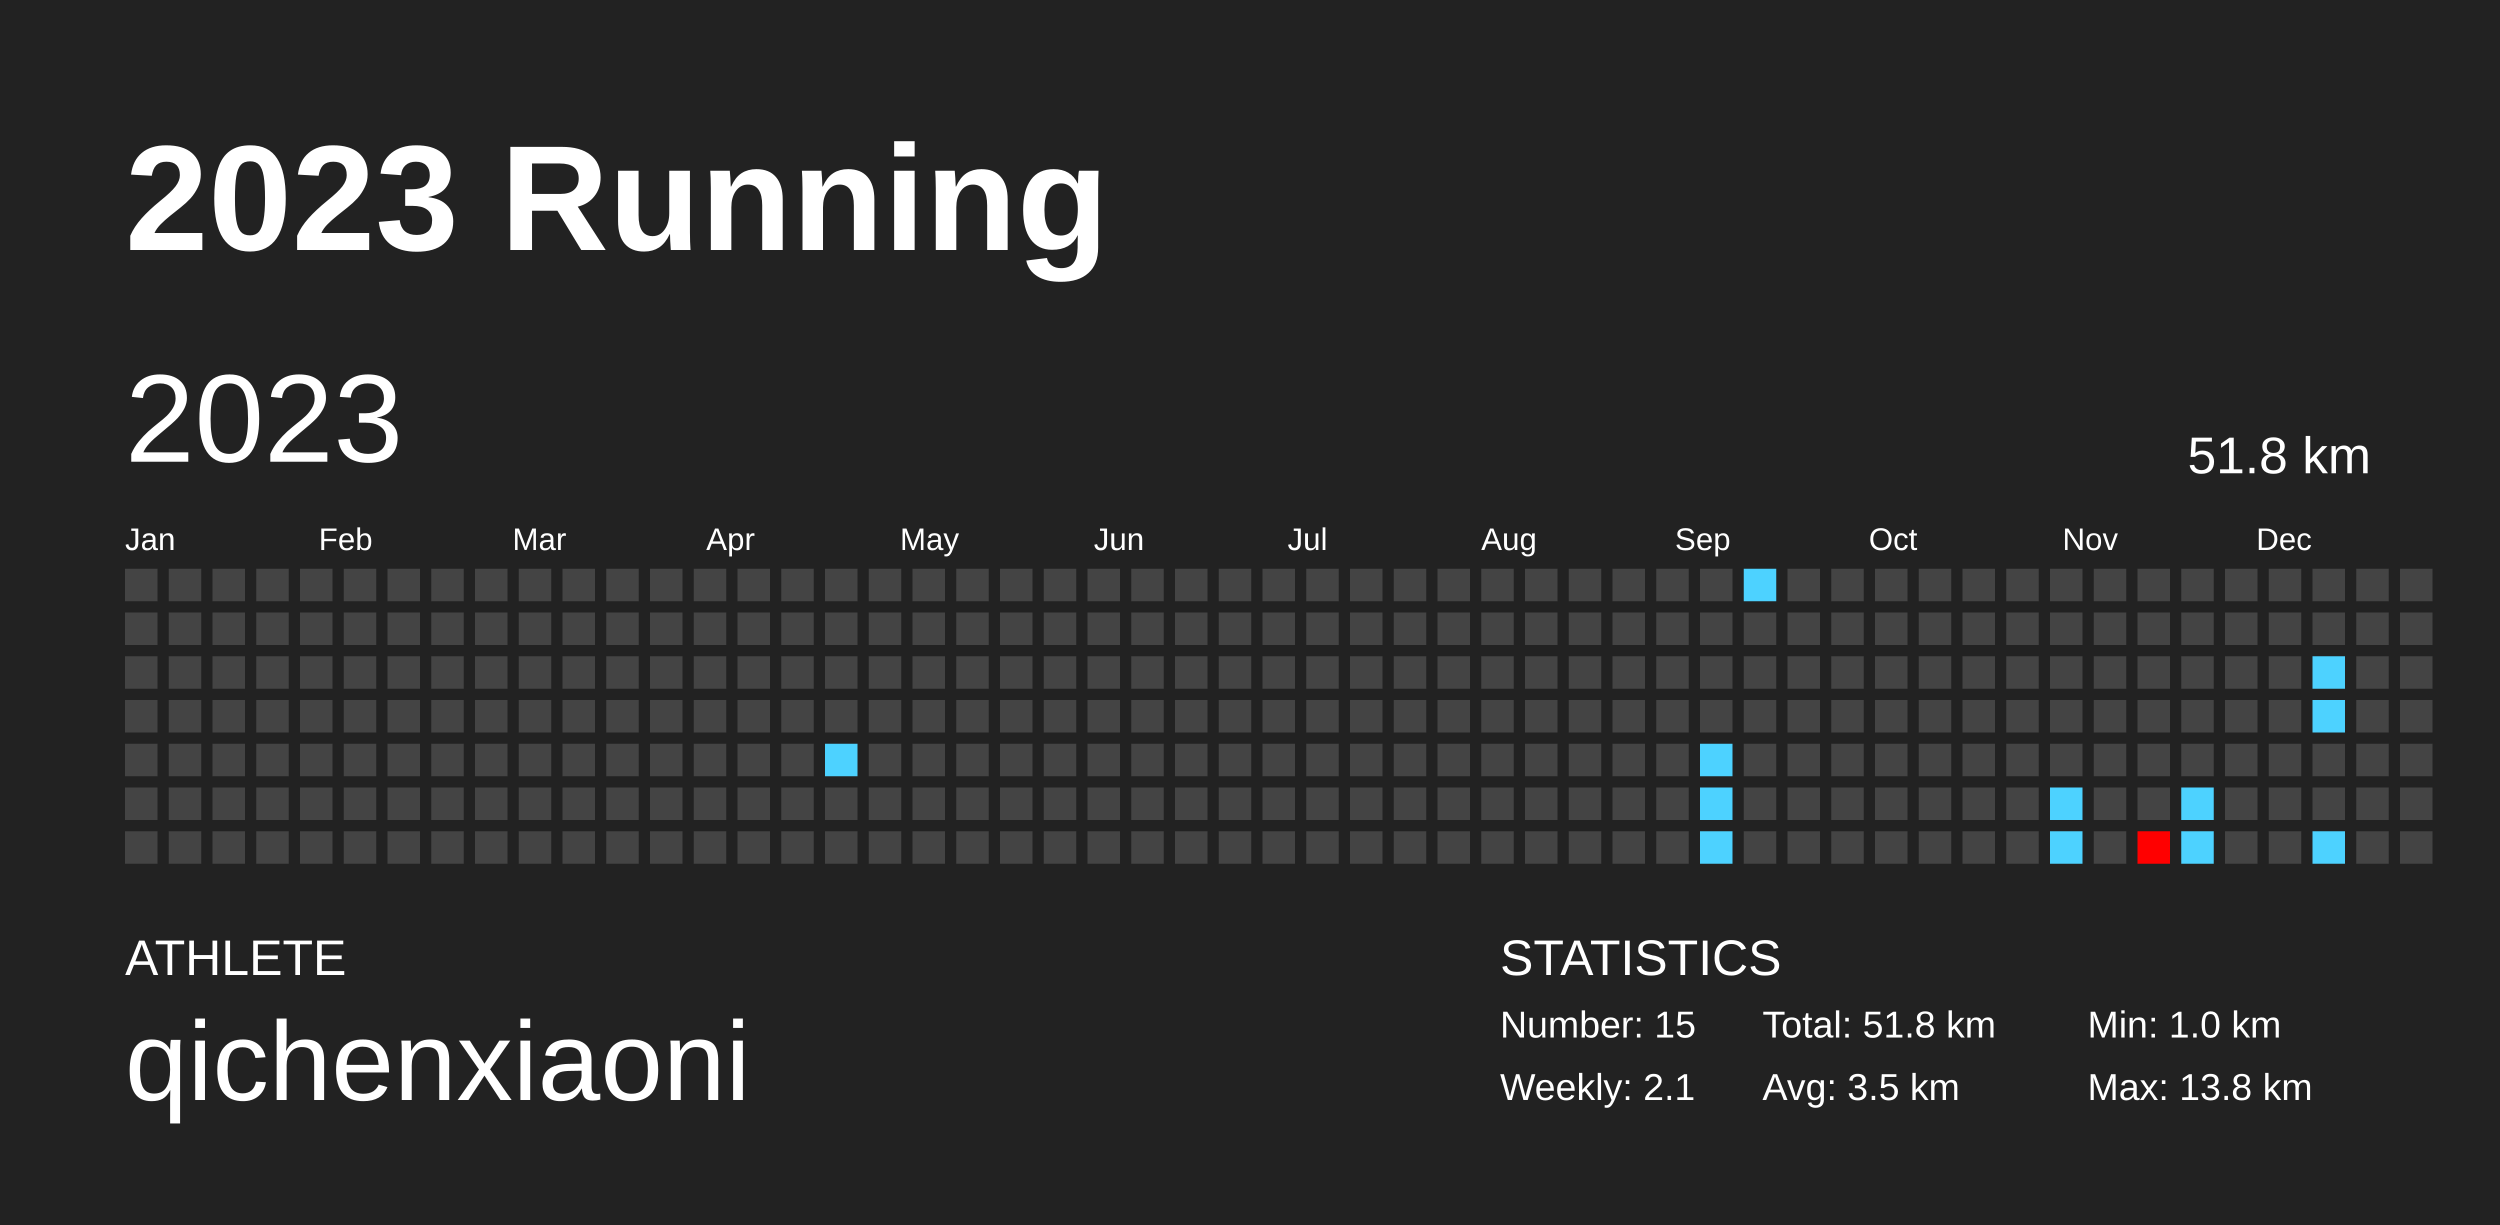
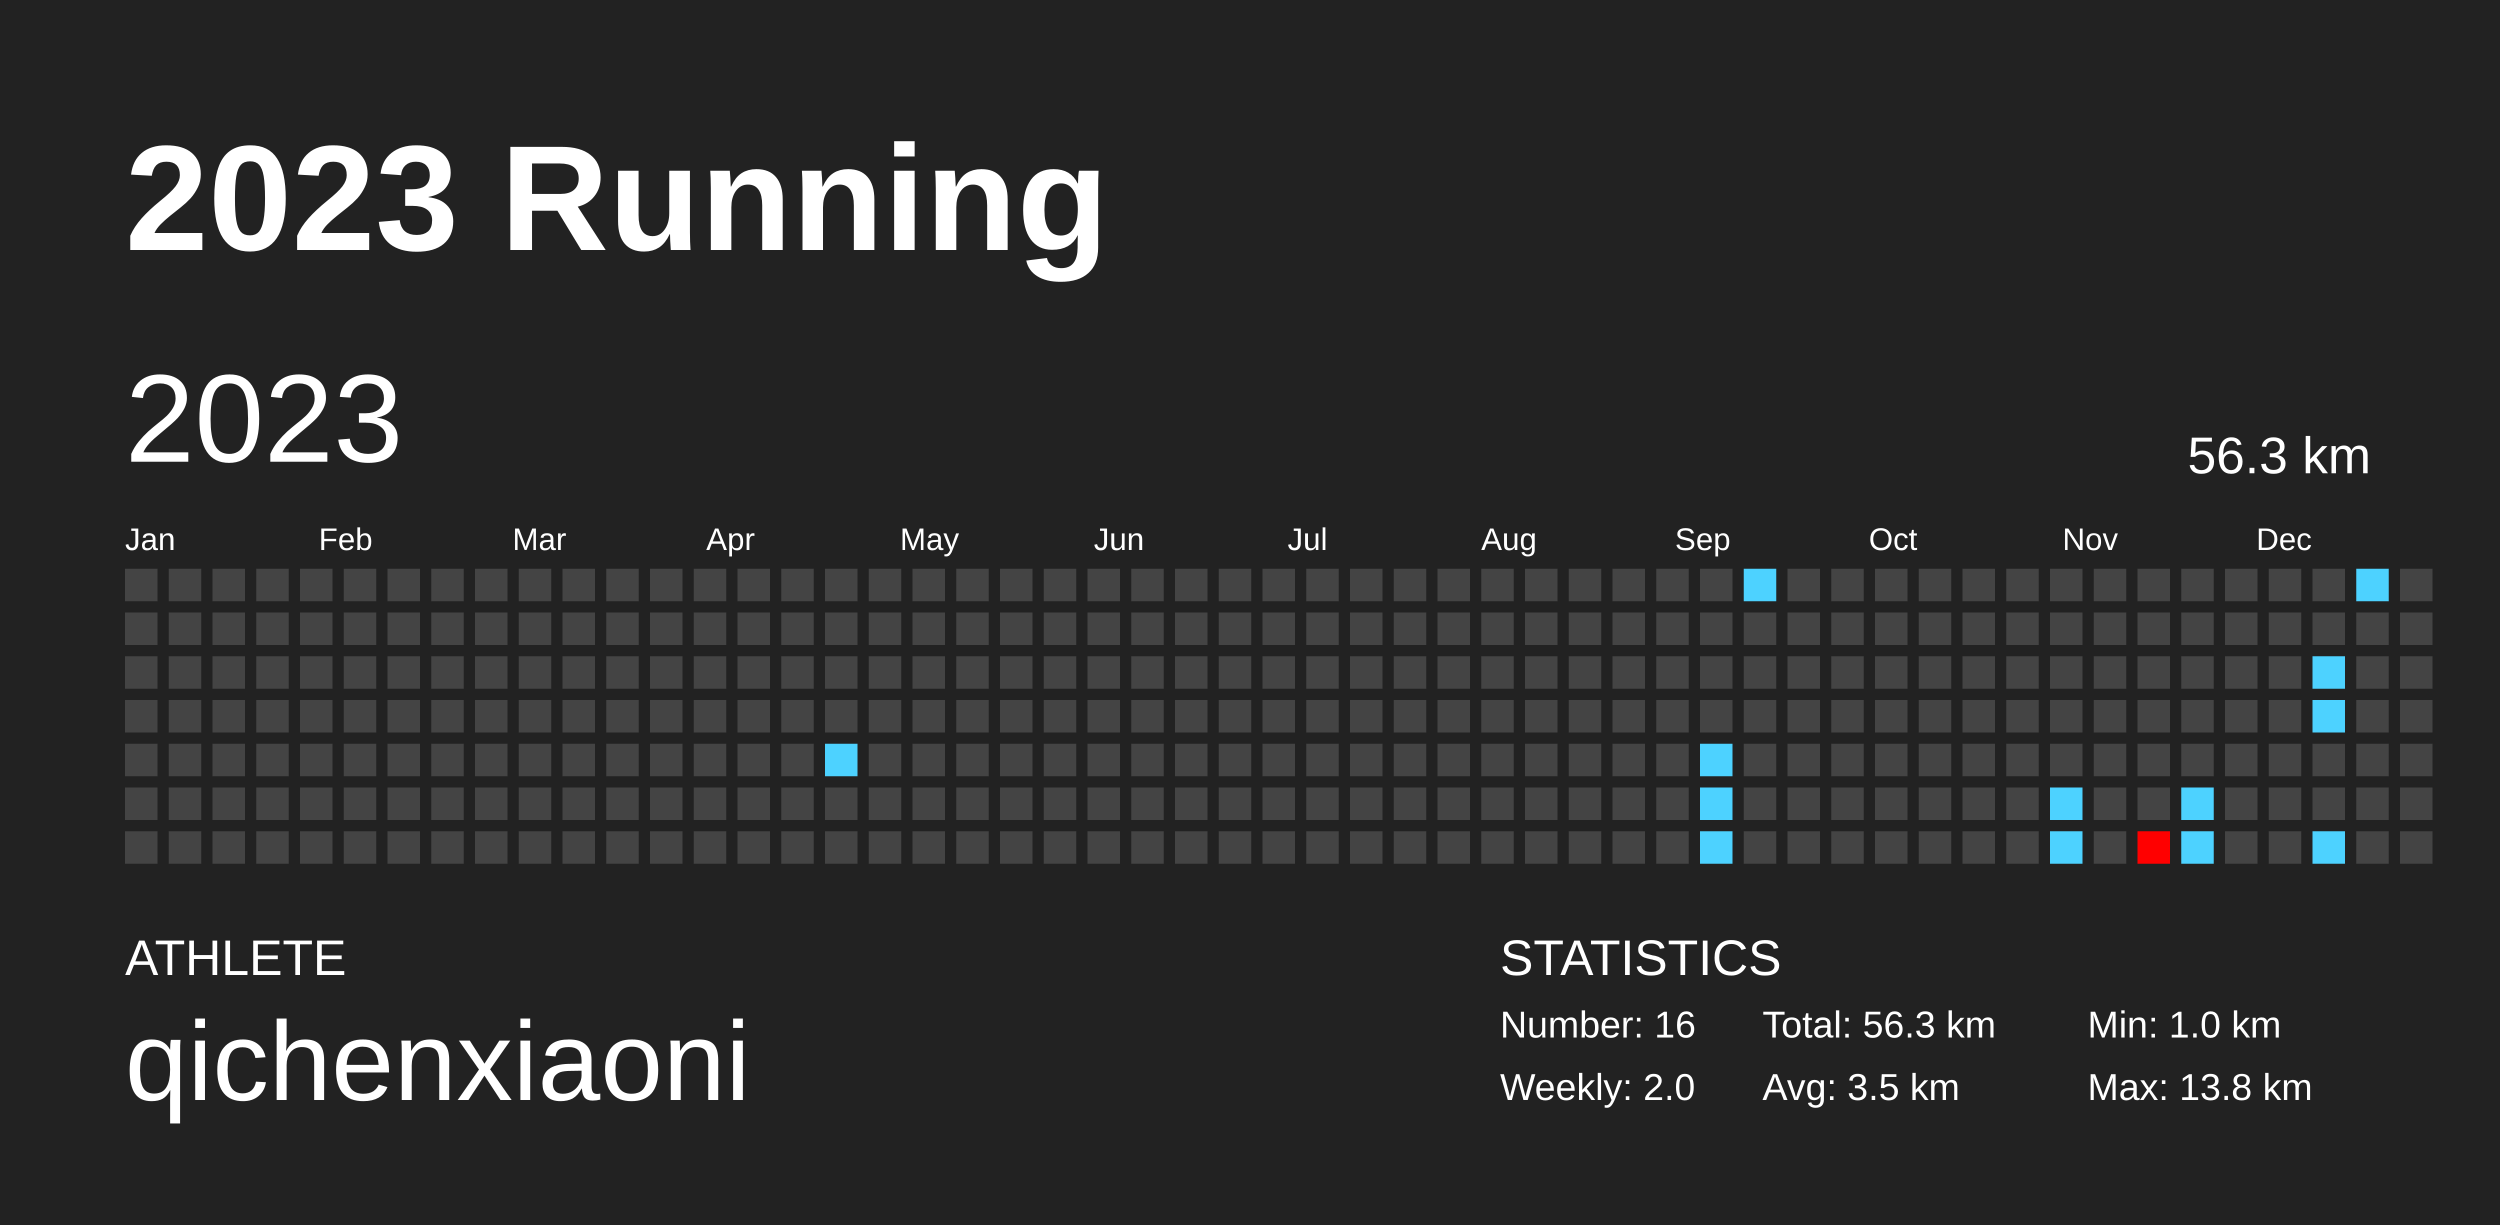
<svg xmlns="http://www.w3.org/2000/svg" baseProfile="full" height="98mm" version="1.1" viewBox="0,0,200,98" width="200mm">
  <defs />
  <rect fill="#222222" height="98" width="200" x="0" y="0" />
  <text fill="#FFFFFF" style="font-size:12px; font-family:Arial; font-weight:bold;" x="10" y="20">2023 Running</text>
  <text fill="#FFFFFF" style="font-size:4px; font-family:Arial" x="10" y="78">ATHLETE</text>
  <text fill="#FFFFFF" style="font-size:9px; font-family:Arial" x="10" y="88">qichenxiaoni</text>
  <text fill="#FFFFFF" style="font-size:4px; font-family:Arial" x="120" y="78">STATISTICS</text>
-   <text fill="#FFFFFF" style="font-size:3px; font-family:Arial" x="120" y="83">Number: 15</text>
-   <text fill="#FFFFFF" style="font-size:3px; font-family:Arial" x="120" y="88">Weekly: 2.1</text>
-   <text fill="#FFFFFF" style="font-size:3px; font-family:Arial" x="141" y="83">Total: 51.8 km</text>
+   <text fill="#FFFFFF" style="font-size:3px; font-family:Arial" x="120" y="83">Number: 16</text>
+   <text fill="#FFFFFF" style="font-size:3px; font-family:Arial" x="120" y="88">Weekly: 2.0</text>
+   <text fill="#FFFFFF" style="font-size:3px; font-family:Arial" x="141" y="83">Total: 56.3 km</text>
  <text fill="#FFFFFF" style="font-size:3px; font-family:Arial" x="141" y="88">Avg: 3.5 km</text>
  <text fill="#FFFFFF" style="font-size:3px; font-family:Arial" x="167" y="83">Min: 1.0 km</text>
  <text fill="#FFFFFF" style="font-size:3px; font-family:Arial" x="167" y="88">Max: 13.8 km</text>
  <text dominant-baseline="hanging" fill="#FFFFFF" style="font-size:10.0px; font-family:Arial;" x="10" y="30">2023</text>
-   <text dominant-baseline="hanging" fill="#FFFFFF" style="font-size:4.125px; font-family:Arial;" x="175" y="35">51.8 km</text>
+   <text dominant-baseline="hanging" fill="#FFFFFF" style="font-size:4.125px; font-family:Arial;" x="175" y="35">56.3 km</text>
  <text fill="#FFFFFF" style="font-size:2.5px; font-family:Arial" x="10.0" y="44">Jan</text>
  <text fill="#FFFFFF" style="font-size:2.5px; font-family:Arial" x="25.5" y="44">Feb</text>
  <text fill="#FFFFFF" style="font-size:2.5px; font-family:Arial" x="41.0" y="44">Mar</text>
  <text fill="#FFFFFF" style="font-size:2.5px; font-family:Arial" x="56.5" y="44">Apr</text>
  <text fill="#FFFFFF" style="font-size:2.5px; font-family:Arial" x="72.0" y="44">May</text>
  <text fill="#FFFFFF" style="font-size:2.5px; font-family:Arial" x="87.5" y="44">Jun</text>
  <text fill="#FFFFFF" style="font-size:2.5px; font-family:Arial" x="103.0" y="44">Jul</text>
  <text fill="#FFFFFF" style="font-size:2.5px; font-family:Arial" x="118.5" y="44">Aug</text>
  <text fill="#FFFFFF" style="font-size:2.5px; font-family:Arial" x="134.0" y="44">Sep</text>
  <text fill="#FFFFFF" style="font-size:2.5px; font-family:Arial" x="149.5" y="44">Oct</text>
  <text fill="#FFFFFF" style="font-size:2.5px; font-family:Arial" x="165.0" y="44">Nov</text>
  <text fill="#FFFFFF" style="font-size:2.5px; font-family:Arial" x="180.5" y="44">Dec</text>
  <rect fill="#444444" height="2.6" width="2.6" x="10.0" y="45.5" />
  <rect fill="#444444" height="2.6" width="2.6" x="10.0" y="49.0" />
  <rect fill="#444444" height="2.6" width="2.6" x="10.0" y="52.5" />
  <rect fill="#444444" height="2.6" width="2.6" x="10.0" y="56.0" />
  <rect fill="#444444" height="2.6" width="2.6" x="10.0" y="59.5" />
  <rect fill="#444444" height="2.6" width="2.6" x="10.0" y="63.0" />
  <rect fill="#444444" height="2.6" width="2.6" x="10.0" y="66.5" />
  <rect fill="#444444" height="2.6" width="2.6" x="13.5" y="45.5" />
  <rect fill="#444444" height="2.6" width="2.6" x="13.5" y="49.0" />
  <rect fill="#444444" height="2.6" width="2.6" x="13.5" y="52.5" />
  <rect fill="#444444" height="2.6" width="2.6" x="13.5" y="56.0" />
  <rect fill="#444444" height="2.6" width="2.6" x="13.5" y="59.5" />
  <rect fill="#444444" height="2.6" width="2.6" x="13.5" y="63.0" />
  <rect fill="#444444" height="2.6" width="2.6" x="13.5" y="66.5" />
  <rect fill="#444444" height="2.6" width="2.6" x="17.0" y="45.5" />
  <rect fill="#444444" height="2.6" width="2.6" x="17.0" y="49.0" />
  <rect fill="#444444" height="2.6" width="2.6" x="17.0" y="52.5" />
  <rect fill="#444444" height="2.6" width="2.6" x="17.0" y="56.0" />
  <rect fill="#444444" height="2.6" width="2.6" x="17.0" y="59.5" />
  <rect fill="#444444" height="2.6" width="2.6" x="17.0" y="63.0" />
  <rect fill="#444444" height="2.6" width="2.6" x="17.0" y="66.5" />
  <rect fill="#444444" height="2.6" width="2.6" x="20.5" y="45.5" />
  <rect fill="#444444" height="2.6" width="2.6" x="20.5" y="49.0" />
  <rect fill="#444444" height="2.6" width="2.6" x="20.5" y="52.5" />
  <rect fill="#444444" height="2.6" width="2.6" x="20.5" y="56.0" />
  <rect fill="#444444" height="2.6" width="2.6" x="20.5" y="59.5" />
  <rect fill="#444444" height="2.6" width="2.6" x="20.5" y="63.0" />
  <rect fill="#444444" height="2.6" width="2.6" x="20.5" y="66.5" />
  <rect fill="#444444" height="2.6" width="2.6" x="24.0" y="45.5" />
  <rect fill="#444444" height="2.6" width="2.6" x="24.0" y="49.0" />
  <rect fill="#444444" height="2.6" width="2.6" x="24.0" y="52.5" />
  <rect fill="#444444" height="2.6" width="2.6" x="24.0" y="56.0" />
  <rect fill="#444444" height="2.6" width="2.6" x="24.0" y="59.5" />
  <rect fill="#444444" height="2.6" width="2.6" x="24.0" y="63.0" />
  <rect fill="#444444" height="2.6" width="2.6" x="24.0" y="66.5" />
  <rect fill="#444444" height="2.6" width="2.6" x="27.5" y="45.5" />
  <rect fill="#444444" height="2.6" width="2.6" x="27.5" y="49.0" />
  <rect fill="#444444" height="2.6" width="2.6" x="27.5" y="52.5" />
  <rect fill="#444444" height="2.6" width="2.6" x="27.5" y="56.0" />
  <rect fill="#444444" height="2.6" width="2.6" x="27.5" y="59.5" />
  <rect fill="#444444" height="2.6" width="2.6" x="27.5" y="63.0" />
  <rect fill="#444444" height="2.6" width="2.6" x="27.5" y="66.5" />
  <rect fill="#444444" height="2.6" width="2.6" x="31.0" y="45.5" />
  <rect fill="#444444" height="2.6" width="2.6" x="31.0" y="49.0" />
  <rect fill="#444444" height="2.6" width="2.6" x="31.0" y="52.5" />
  <rect fill="#444444" height="2.6" width="2.6" x="31.0" y="56.0" />
  <rect fill="#444444" height="2.6" width="2.6" x="31.0" y="59.5" />
  <rect fill="#444444" height="2.6" width="2.6" x="31.0" y="63.0" />
  <rect fill="#444444" height="2.6" width="2.6" x="31.0" y="66.5" />
  <rect fill="#444444" height="2.6" width="2.6" x="34.5" y="45.5" />
  <rect fill="#444444" height="2.6" width="2.6" x="34.5" y="49.0" />
  <rect fill="#444444" height="2.6" width="2.6" x="34.5" y="52.5" />
  <rect fill="#444444" height="2.6" width="2.6" x="34.5" y="56.0" />
  <rect fill="#444444" height="2.6" width="2.6" x="34.5" y="59.5" />
  <rect fill="#444444" height="2.6" width="2.6" x="34.5" y="63.0" />
  <rect fill="#444444" height="2.6" width="2.6" x="34.5" y="66.5" />
  <rect fill="#444444" height="2.6" width="2.6" x="38.0" y="45.5" />
  <rect fill="#444444" height="2.6" width="2.6" x="38.0" y="49.0" />
  <rect fill="#444444" height="2.6" width="2.6" x="38.0" y="52.5" />
  <rect fill="#444444" height="2.6" width="2.6" x="38.0" y="56.0" />
  <rect fill="#444444" height="2.6" width="2.6" x="38.0" y="59.5" />
  <rect fill="#444444" height="2.6" width="2.6" x="38.0" y="63.0" />
  <rect fill="#444444" height="2.6" width="2.6" x="38.0" y="66.5" />
  <rect fill="#444444" height="2.6" width="2.6" x="41.5" y="45.5" />
  <rect fill="#444444" height="2.6" width="2.6" x="41.5" y="49.0" />
  <rect fill="#444444" height="2.6" width="2.6" x="41.5" y="52.5" />
  <rect fill="#444444" height="2.6" width="2.6" x="41.5" y="56.0" />
  <rect fill="#444444" height="2.6" width="2.6" x="41.5" y="59.5" />
  <rect fill="#444444" height="2.6" width="2.6" x="41.5" y="63.0" />
  <rect fill="#444444" height="2.6" width="2.6" x="41.5" y="66.5" />
  <rect fill="#444444" height="2.6" width="2.6" x="45.0" y="45.5" />
  <rect fill="#444444" height="2.6" width="2.6" x="45.0" y="49.0" />
  <rect fill="#444444" height="2.6" width="2.6" x="45.0" y="52.5" />
  <rect fill="#444444" height="2.6" width="2.6" x="45.0" y="56.0" />
  <rect fill="#444444" height="2.6" width="2.6" x="45.0" y="59.5" />
  <rect fill="#444444" height="2.6" width="2.6" x="45.0" y="63.0" />
  <rect fill="#444444" height="2.6" width="2.6" x="45.0" y="66.5" />
  <rect fill="#444444" height="2.6" width="2.6" x="48.5" y="45.5" />
  <rect fill="#444444" height="2.6" width="2.6" x="48.5" y="49.0" />
  <rect fill="#444444" height="2.6" width="2.6" x="48.5" y="52.5" />
  <rect fill="#444444" height="2.6" width="2.6" x="48.5" y="56.0" />
  <rect fill="#444444" height="2.6" width="2.6" x="48.5" y="59.5" />
  <rect fill="#444444" height="2.6" width="2.6" x="48.5" y="63.0" />
  <rect fill="#444444" height="2.6" width="2.6" x="48.5" y="66.5" />
  <rect fill="#444444" height="2.6" width="2.6" x="52.0" y="45.5" />
  <rect fill="#444444" height="2.6" width="2.6" x="52.0" y="49.0" />
  <rect fill="#444444" height="2.6" width="2.6" x="52.0" y="52.5" />
  <rect fill="#444444" height="2.6" width="2.6" x="52.0" y="56.0" />
  <rect fill="#444444" height="2.6" width="2.6" x="52.0" y="59.5" />
  <rect fill="#444444" height="2.6" width="2.6" x="52.0" y="63.0" />
  <rect fill="#444444" height="2.6" width="2.6" x="52.0" y="66.5" />
  <rect fill="#444444" height="2.6" width="2.6" x="55.5" y="45.5" />
  <rect fill="#444444" height="2.6" width="2.6" x="55.5" y="49.0" />
  <rect fill="#444444" height="2.6" width="2.6" x="55.5" y="52.5" />
  <rect fill="#444444" height="2.6" width="2.6" x="55.5" y="56.0" />
  <rect fill="#444444" height="2.6" width="2.6" x="55.5" y="59.5" />
  <rect fill="#444444" height="2.6" width="2.6" x="55.5" y="63.0" />
  <rect fill="#444444" height="2.6" width="2.6" x="55.5" y="66.5" />
  <rect fill="#444444" height="2.6" width="2.6" x="59.0" y="45.5" />
  <rect fill="#444444" height="2.6" width="2.6" x="59.0" y="49.0" />
  <rect fill="#444444" height="2.6" width="2.6" x="59.0" y="52.5" />
  <rect fill="#444444" height="2.6" width="2.6" x="59.0" y="56.0" />
  <rect fill="#444444" height="2.6" width="2.6" x="59.0" y="59.5" />
  <rect fill="#444444" height="2.6" width="2.6" x="59.0" y="63.0" />
  <rect fill="#444444" height="2.6" width="2.6" x="59.0" y="66.5" />
  <rect fill="#444444" height="2.6" width="2.6" x="62.5" y="45.5" />
  <rect fill="#444444" height="2.6" width="2.6" x="62.5" y="49.0" />
  <rect fill="#444444" height="2.6" width="2.6" x="62.5" y="52.5" />
  <rect fill="#444444" height="2.6" width="2.6" x="62.5" y="56.0" />
  <rect fill="#444444" height="2.6" width="2.6" x="62.5" y="59.5" />
  <rect fill="#444444" height="2.6" width="2.6" x="62.5" y="63.0" />
  <rect fill="#444444" height="2.6" width="2.6" x="62.5" y="66.5" />
  <rect fill="#444444" height="2.6" width="2.6" x="66.0" y="45.5" />
  <rect fill="#444444" height="2.6" width="2.6" x="66.0" y="49.0" />
  <rect fill="#444444" height="2.6" width="2.6" x="66.0" y="52.5" />
  <rect fill="#444444" height="2.6" width="2.6" x="66.0" y="56.0" />
  <rect fill="#4dd2ff" height="2.6" width="2.6" x="66.0" y="59.5" />
  <rect fill="#444444" height="2.6" width="2.6" x="66.0" y="63.0" />
  <rect fill="#444444" height="2.6" width="2.6" x="66.0" y="66.5" />
  <rect fill="#444444" height="2.6" width="2.6" x="69.5" y="45.5" />
  <rect fill="#444444" height="2.6" width="2.6" x="69.5" y="49.0" />
  <rect fill="#444444" height="2.6" width="2.6" x="69.5" y="52.5" />
  <rect fill="#444444" height="2.6" width="2.6" x="69.5" y="56.0" />
  <rect fill="#444444" height="2.6" width="2.6" x="69.5" y="59.5" />
  <rect fill="#444444" height="2.6" width="2.6" x="69.5" y="63.0" />
  <rect fill="#444444" height="2.6" width="2.6" x="69.5" y="66.5" />
  <rect fill="#444444" height="2.6" width="2.6" x="73.0" y="45.5" />
  <rect fill="#444444" height="2.6" width="2.6" x="73.0" y="49.0" />
  <rect fill="#444444" height="2.6" width="2.6" x="73.0" y="52.5" />
  <rect fill="#444444" height="2.6" width="2.6" x="73.0" y="56.0" />
  <rect fill="#444444" height="2.6" width="2.6" x="73.0" y="59.5" />
  <rect fill="#444444" height="2.6" width="2.6" x="73.0" y="63.0" />
  <rect fill="#444444" height="2.6" width="2.6" x="73.0" y="66.5" />
  <rect fill="#444444" height="2.6" width="2.6" x="76.5" y="45.5" />
  <rect fill="#444444" height="2.6" width="2.6" x="76.5" y="49.0" />
  <rect fill="#444444" height="2.6" width="2.6" x="76.5" y="52.5" />
  <rect fill="#444444" height="2.6" width="2.6" x="76.5" y="56.0" />
  <rect fill="#444444" height="2.6" width="2.6" x="76.5" y="59.5" />
  <rect fill="#444444" height="2.6" width="2.6" x="76.5" y="63.0" />
  <rect fill="#444444" height="2.6" width="2.6" x="76.5" y="66.5" />
  <rect fill="#444444" height="2.6" width="2.6" x="80.0" y="45.5" />
  <rect fill="#444444" height="2.6" width="2.6" x="80.0" y="49.0" />
  <rect fill="#444444" height="2.6" width="2.6" x="80.0" y="52.5" />
  <rect fill="#444444" height="2.6" width="2.6" x="80.0" y="56.0" />
  <rect fill="#444444" height="2.6" width="2.6" x="80.0" y="59.5" />
  <rect fill="#444444" height="2.6" width="2.6" x="80.0" y="63.0" />
  <rect fill="#444444" height="2.6" width="2.6" x="80.0" y="66.5" />
  <rect fill="#444444" height="2.6" width="2.6" x="83.5" y="45.5" />
  <rect fill="#444444" height="2.6" width="2.6" x="83.5" y="49.0" />
  <rect fill="#444444" height="2.6" width="2.6" x="83.5" y="52.5" />
  <rect fill="#444444" height="2.6" width="2.6" x="83.5" y="56.0" />
  <rect fill="#444444" height="2.6" width="2.6" x="83.5" y="59.5" />
  <rect fill="#444444" height="2.6" width="2.6" x="83.5" y="63.0" />
  <rect fill="#444444" height="2.6" width="2.6" x="83.5" y="66.5" />
  <rect fill="#444444" height="2.6" width="2.6" x="87.0" y="45.5" />
  <rect fill="#444444" height="2.6" width="2.6" x="87.0" y="49.0" />
  <rect fill="#444444" height="2.6" width="2.6" x="87.0" y="52.5" />
  <rect fill="#444444" height="2.6" width="2.6" x="87.0" y="56.0" />
  <rect fill="#444444" height="2.6" width="2.6" x="87.0" y="59.5" />
  <rect fill="#444444" height="2.6" width="2.6" x="87.0" y="63.0" />
  <rect fill="#444444" height="2.6" width="2.6" x="87.0" y="66.5" />
  <rect fill="#444444" height="2.6" width="2.6" x="90.5" y="45.5" />
  <rect fill="#444444" height="2.6" width="2.6" x="90.5" y="49.0" />
  <rect fill="#444444" height="2.6" width="2.6" x="90.5" y="52.5" />
  <rect fill="#444444" height="2.6" width="2.6" x="90.5" y="56.0" />
  <rect fill="#444444" height="2.6" width="2.6" x="90.5" y="59.5" />
  <rect fill="#444444" height="2.6" width="2.6" x="90.5" y="63.0" />
  <rect fill="#444444" height="2.6" width="2.6" x="90.5" y="66.5" />
  <rect fill="#444444" height="2.6" width="2.6" x="94.0" y="45.5" />
  <rect fill="#444444" height="2.6" width="2.6" x="94.0" y="49.0" />
  <rect fill="#444444" height="2.6" width="2.6" x="94.0" y="52.5" />
  <rect fill="#444444" height="2.6" width="2.6" x="94.0" y="56.0" />
  <rect fill="#444444" height="2.6" width="2.6" x="94.0" y="59.5" />
  <rect fill="#444444" height="2.6" width="2.6" x="94.0" y="63.0" />
  <rect fill="#444444" height="2.6" width="2.6" x="94.0" y="66.5" />
  <rect fill="#444444" height="2.6" width="2.6" x="97.5" y="45.5" />
  <rect fill="#444444" height="2.6" width="2.6" x="97.5" y="49.0" />
  <rect fill="#444444" height="2.6" width="2.6" x="97.5" y="52.5" />
  <rect fill="#444444" height="2.6" width="2.6" x="97.5" y="56.0" />
  <rect fill="#444444" height="2.6" width="2.6" x="97.5" y="59.5" />
  <rect fill="#444444" height="2.6" width="2.6" x="97.5" y="63.0" />
  <rect fill="#444444" height="2.6" width="2.6" x="97.5" y="66.5" />
  <rect fill="#444444" height="2.6" width="2.6" x="101.0" y="45.5" />
  <rect fill="#444444" height="2.6" width="2.6" x="101.0" y="49.0" />
  <rect fill="#444444" height="2.6" width="2.6" x="101.0" y="52.5" />
  <rect fill="#444444" height="2.6" width="2.6" x="101.0" y="56.0" />
  <rect fill="#444444" height="2.6" width="2.6" x="101.0" y="59.5" />
  <rect fill="#444444" height="2.6" width="2.6" x="101.0" y="63.0" />
  <rect fill="#444444" height="2.6" width="2.6" x="101.0" y="66.5" />
  <rect fill="#444444" height="2.6" width="2.6" x="104.5" y="45.5" />
  <rect fill="#444444" height="2.6" width="2.6" x="104.5" y="49.0" />
  <rect fill="#444444" height="2.6" width="2.6" x="104.5" y="52.5" />
  <rect fill="#444444" height="2.6" width="2.6" x="104.5" y="56.0" />
  <rect fill="#444444" height="2.6" width="2.6" x="104.5" y="59.5" />
  <rect fill="#444444" height="2.6" width="2.6" x="104.5" y="63.0" />
  <rect fill="#444444" height="2.6" width="2.6" x="104.5" y="66.5" />
  <rect fill="#444444" height="2.6" width="2.6" x="108.0" y="45.5" />
  <rect fill="#444444" height="2.6" width="2.6" x="108.0" y="49.0" />
  <rect fill="#444444" height="2.6" width="2.6" x="108.0" y="52.5" />
  <rect fill="#444444" height="2.6" width="2.6" x="108.0" y="56.0" />
  <rect fill="#444444" height="2.6" width="2.6" x="108.0" y="59.5" />
  <rect fill="#444444" height="2.6" width="2.6" x="108.0" y="63.0" />
  <rect fill="#444444" height="2.6" width="2.6" x="108.0" y="66.5" />
  <rect fill="#444444" height="2.6" width="2.6" x="111.5" y="45.5" />
  <rect fill="#444444" height="2.6" width="2.6" x="111.5" y="49.0" />
  <rect fill="#444444" height="2.6" width="2.6" x="111.5" y="52.5" />
  <rect fill="#444444" height="2.6" width="2.6" x="111.5" y="56.0" />
  <rect fill="#444444" height="2.6" width="2.6" x="111.5" y="59.5" />
  <rect fill="#444444" height="2.6" width="2.6" x="111.5" y="63.0" />
  <rect fill="#444444" height="2.6" width="2.6" x="111.5" y="66.5" />
  <rect fill="#444444" height="2.6" width="2.6" x="115.0" y="45.5" />
  <rect fill="#444444" height="2.6" width="2.6" x="115.0" y="49.0" />
  <rect fill="#444444" height="2.6" width="2.6" x="115.0" y="52.5" />
  <rect fill="#444444" height="2.6" width="2.6" x="115.0" y="56.0" />
  <rect fill="#444444" height="2.6" width="2.6" x="115.0" y="59.5" />
  <rect fill="#444444" height="2.6" width="2.6" x="115.0" y="63.0" />
  <rect fill="#444444" height="2.6" width="2.6" x="115.0" y="66.5" />
  <rect fill="#444444" height="2.6" width="2.6" x="118.5" y="45.5" />
  <rect fill="#444444" height="2.6" width="2.6" x="118.5" y="49.0" />
  <rect fill="#444444" height="2.6" width="2.6" x="118.5" y="52.5" />
  <rect fill="#444444" height="2.6" width="2.6" x="118.5" y="56.0" />
  <rect fill="#444444" height="2.6" width="2.6" x="118.5" y="59.5" />
  <rect fill="#444444" height="2.6" width="2.6" x="118.5" y="63.0" />
  <rect fill="#444444" height="2.6" width="2.6" x="118.5" y="66.5" />
  <rect fill="#444444" height="2.6" width="2.6" x="122.0" y="45.5" />
  <rect fill="#444444" height="2.6" width="2.6" x="122.0" y="49.0" />
  <rect fill="#444444" height="2.6" width="2.6" x="122.0" y="52.5" />
  <rect fill="#444444" height="2.6" width="2.6" x="122.0" y="56.0" />
  <rect fill="#444444" height="2.6" width="2.6" x="122.0" y="59.5" />
  <rect fill="#444444" height="2.6" width="2.6" x="122.0" y="63.0" />
  <rect fill="#444444" height="2.6" width="2.6" x="122.0" y="66.5" />
  <rect fill="#444444" height="2.6" width="2.6" x="125.5" y="45.5" />
  <rect fill="#444444" height="2.6" width="2.6" x="125.5" y="49.0" />
  <rect fill="#444444" height="2.6" width="2.6" x="125.5" y="52.5" />
  <rect fill="#444444" height="2.6" width="2.6" x="125.5" y="56.0" />
  <rect fill="#444444" height="2.6" width="2.6" x="125.5" y="59.5" />
  <rect fill="#444444" height="2.6" width="2.6" x="125.5" y="63.0" />
  <rect fill="#444444" height="2.6" width="2.6" x="125.5" y="66.5" />
  <rect fill="#444444" height="2.6" width="2.6" x="129.0" y="45.5" />
  <rect fill="#444444" height="2.6" width="2.6" x="129.0" y="49.0" />
  <rect fill="#444444" height="2.6" width="2.6" x="129.0" y="52.5" />
  <rect fill="#444444" height="2.6" width="2.6" x="129.0" y="56.0" />
  <rect fill="#444444" height="2.6" width="2.6" x="129.0" y="59.5" />
  <rect fill="#444444" height="2.6" width="2.6" x="129.0" y="63.0" />
  <rect fill="#444444" height="2.6" width="2.6" x="129.0" y="66.5" />
  <rect fill="#444444" height="2.6" width="2.6" x="132.5" y="45.5" />
  <rect fill="#444444" height="2.6" width="2.6" x="132.5" y="49.0" />
  <rect fill="#444444" height="2.6" width="2.6" x="132.5" y="52.5" />
  <rect fill="#444444" height="2.6" width="2.6" x="132.5" y="56.0" />
  <rect fill="#444444" height="2.6" width="2.6" x="132.5" y="59.5" />
  <rect fill="#444444" height="2.6" width="2.6" x="132.5" y="63.0" />
  <rect fill="#444444" height="2.6" width="2.6" x="132.5" y="66.5" />
  <rect fill="#444444" height="2.6" width="2.6" x="136.0" y="45.5" />
  <rect fill="#444444" height="2.6" width="2.6" x="136.0" y="49.0" />
  <rect fill="#444444" height="2.6" width="2.6" x="136.0" y="52.5" />
  <rect fill="#444444" height="2.6" width="2.6" x="136.0" y="56.0" />
  <rect fill="#4dd2ff" height="2.6" width="2.6" x="136.0" y="59.5" />
  <rect fill="#4dd2ff" height="2.6" width="2.6" x="136.0" y="63.0" />
  <rect fill="#4dd2ff" height="2.6" width="2.6" x="136.0" y="66.5" />
  <rect fill="#4dd2ff" height="2.6" width="2.6" x="139.5" y="45.5" />
  <rect fill="#444444" height="2.6" width="2.6" x="139.5" y="49.0" />
  <rect fill="#444444" height="2.6" width="2.6" x="139.5" y="52.5" />
  <rect fill="#444444" height="2.6" width="2.6" x="139.5" y="56.0" />
  <rect fill="#444444" height="2.6" width="2.6" x="139.5" y="59.5" />
  <rect fill="#444444" height="2.6" width="2.6" x="139.5" y="63.0" />
  <rect fill="#444444" height="2.6" width="2.6" x="139.5" y="66.5" />
  <rect fill="#444444" height="2.6" width="2.6" x="143.0" y="45.5" />
  <rect fill="#444444" height="2.6" width="2.6" x="143.0" y="49.0" />
  <rect fill="#444444" height="2.6" width="2.6" x="143.0" y="52.5" />
  <rect fill="#444444" height="2.6" width="2.6" x="143.0" y="56.0" />
  <rect fill="#444444" height="2.6" width="2.6" x="143.0" y="59.5" />
  <rect fill="#444444" height="2.6" width="2.6" x="143.0" y="63.0" />
  <rect fill="#444444" height="2.6" width="2.6" x="143.0" y="66.5" />
  <rect fill="#444444" height="2.6" width="2.6" x="146.5" y="45.5" />
  <rect fill="#444444" height="2.6" width="2.6" x="146.5" y="49.0" />
  <rect fill="#444444" height="2.6" width="2.6" x="146.5" y="52.5" />
  <rect fill="#444444" height="2.6" width="2.6" x="146.5" y="56.0" />
  <rect fill="#444444" height="2.6" width="2.6" x="146.5" y="59.5" />
  <rect fill="#444444" height="2.6" width="2.6" x="146.5" y="63.0" />
  <rect fill="#444444" height="2.6" width="2.6" x="146.5" y="66.5" />
  <rect fill="#444444" height="2.6" width="2.6" x="150.0" y="45.5" />
  <rect fill="#444444" height="2.6" width="2.6" x="150.0" y="49.0" />
  <rect fill="#444444" height="2.6" width="2.6" x="150.0" y="52.5" />
  <rect fill="#444444" height="2.6" width="2.6" x="150.0" y="56.0" />
  <rect fill="#444444" height="2.6" width="2.6" x="150.0" y="59.5" />
  <rect fill="#444444" height="2.6" width="2.6" x="150.0" y="63.0" />
  <rect fill="#444444" height="2.6" width="2.6" x="150.0" y="66.5" />
  <rect fill="#444444" height="2.6" width="2.6" x="153.5" y="45.5" />
  <rect fill="#444444" height="2.6" width="2.6" x="153.5" y="49.0" />
  <rect fill="#444444" height="2.6" width="2.6" x="153.5" y="52.5" />
  <rect fill="#444444" height="2.6" width="2.6" x="153.5" y="56.0" />
  <rect fill="#444444" height="2.6" width="2.6" x="153.5" y="59.5" />
  <rect fill="#444444" height="2.6" width="2.6" x="153.5" y="63.0" />
  <rect fill="#444444" height="2.6" width="2.6" x="153.5" y="66.5" />
  <rect fill="#444444" height="2.6" width="2.6" x="157.0" y="45.5" />
  <rect fill="#444444" height="2.6" width="2.6" x="157.0" y="49.0" />
  <rect fill="#444444" height="2.6" width="2.6" x="157.0" y="52.5" />
  <rect fill="#444444" height="2.6" width="2.6" x="157.0" y="56.0" />
  <rect fill="#444444" height="2.6" width="2.6" x="157.0" y="59.5" />
  <rect fill="#444444" height="2.6" width="2.6" x="157.0" y="63.0" />
  <rect fill="#444444" height="2.6" width="2.6" x="157.0" y="66.5" />
  <rect fill="#444444" height="2.6" width="2.6" x="160.5" y="45.5" />
  <rect fill="#444444" height="2.6" width="2.6" x="160.5" y="49.0" />
  <rect fill="#444444" height="2.6" width="2.6" x="160.5" y="52.5" />
  <rect fill="#444444" height="2.6" width="2.6" x="160.5" y="56.0" />
  <rect fill="#444444" height="2.6" width="2.6" x="160.5" y="59.5" />
  <rect fill="#444444" height="2.6" width="2.6" x="160.5" y="63.0" />
  <rect fill="#444444" height="2.6" width="2.6" x="160.5" y="66.5" />
  <rect fill="#444444" height="2.6" width="2.6" x="164.0" y="45.5" />
  <rect fill="#444444" height="2.6" width="2.6" x="164.0" y="49.0" />
  <rect fill="#444444" height="2.6" width="2.6" x="164.0" y="52.5" />
  <rect fill="#444444" height="2.6" width="2.6" x="164.0" y="56.0" />
  <rect fill="#444444" height="2.6" width="2.6" x="164.0" y="59.5" />
  <rect fill="#4dd2ff" height="2.6" width="2.6" x="164.0" y="63.0" />
  <rect fill="#4dd2ff" height="2.6" width="2.6" x="164.0" y="66.5" />
  <rect fill="#444444" height="2.6" width="2.6" x="167.5" y="45.5" />
  <rect fill="#444444" height="2.6" width="2.6" x="167.5" y="49.0" />
  <rect fill="#444444" height="2.6" width="2.6" x="167.5" y="52.5" />
  <rect fill="#444444" height="2.6" width="2.6" x="167.5" y="56.0" />
  <rect fill="#444444" height="2.6" width="2.6" x="167.5" y="59.5" />
  <rect fill="#444444" height="2.6" width="2.6" x="167.5" y="63.0" />
  <rect fill="#444444" height="2.6" width="2.6" x="167.5" y="66.5" />
  <rect fill="#444444" height="2.6" width="2.6" x="171.0" y="45.5" />
  <rect fill="#444444" height="2.6" width="2.6" x="171.0" y="49.0" />
  <rect fill="#444444" height="2.6" width="2.6" x="171.0" y="52.5" />
  <rect fill="#444444" height="2.6" width="2.6" x="171.0" y="56.0" />
  <rect fill="#444444" height="2.6" width="2.6" x="171.0" y="59.5" />
  <rect fill="#444444" height="2.6" width="2.6" x="171.0" y="63.0" />
  <rect fill="#ff0000" height="2.6" width="2.6" x="171.0" y="66.5" />
  <rect fill="#444444" height="2.6" width="2.6" x="174.5" y="45.5" />
  <rect fill="#444444" height="2.6" width="2.6" x="174.5" y="49.0" />
  <rect fill="#444444" height="2.6" width="2.6" x="174.5" y="52.5" />
  <rect fill="#444444" height="2.6" width="2.6" x="174.5" y="56.0" />
  <rect fill="#444444" height="2.6" width="2.6" x="174.5" y="59.5" />
  <rect fill="#4dd2ff" height="2.6" width="2.6" x="174.5" y="63.0" />
  <rect fill="#4dd2ff" height="2.6" width="2.6" x="174.5" y="66.5" />
  <rect fill="#444444" height="2.6" width="2.6" x="178.0" y="45.5" />
  <rect fill="#444444" height="2.6" width="2.6" x="178.0" y="49.0" />
  <rect fill="#444444" height="2.6" width="2.6" x="178.0" y="52.5" />
  <rect fill="#444444" height="2.6" width="2.6" x="178.0" y="56.0" />
  <rect fill="#444444" height="2.6" width="2.6" x="178.0" y="59.5" />
  <rect fill="#444444" height="2.6" width="2.6" x="178.0" y="63.0" />
  <rect fill="#444444" height="2.6" width="2.6" x="178.0" y="66.5" />
  <rect fill="#444444" height="2.6" width="2.6" x="181.5" y="45.5" />
  <rect fill="#444444" height="2.6" width="2.6" x="181.5" y="49.0" />
  <rect fill="#444444" height="2.6" width="2.6" x="181.5" y="52.5" />
  <rect fill="#444444" height="2.6" width="2.6" x="181.5" y="56.0" />
  <rect fill="#444444" height="2.6" width="2.6" x="181.5" y="59.5" />
  <rect fill="#444444" height="2.6" width="2.6" x="181.5" y="63.0" />
  <rect fill="#444444" height="2.6" width="2.6" x="181.5" y="66.5" />
  <rect fill="#444444" height="2.6" width="2.6" x="185.0" y="45.5" />
  <rect fill="#444444" height="2.6" width="2.6" x="185.0" y="49.0" />
  <rect fill="#4dd2ff" height="2.6" width="2.6" x="185.0" y="52.5" />
  <rect fill="#4dd2ff" height="2.6" width="2.6" x="185.0" y="56.0" />
  <rect fill="#444444" height="2.6" width="2.6" x="185.0" y="59.5" />
  <rect fill="#444444" height="2.6" width="2.6" x="185.0" y="63.0" />
  <rect fill="#4dd2ff" height="2.6" width="2.6" x="185.0" y="66.5" />
-   <rect fill="#444444" height="2.6" width="2.6" x="188.5" y="45.5" />
+   <rect fill="#4dd2ff" height="2.6" width="2.6" x="188.5" y="45.5" />
  <rect fill="#444444" height="2.6" width="2.6" x="188.5" y="49.0" />
  <rect fill="#444444" height="2.6" width="2.6" x="188.5" y="52.5" />
  <rect fill="#444444" height="2.6" width="2.6" x="188.5" y="56.0" />
  <rect fill="#444444" height="2.6" width="2.6" x="188.5" y="59.5" />
  <rect fill="#444444" height="2.6" width="2.6" x="188.5" y="63.0" />
  <rect fill="#444444" height="2.6" width="2.6" x="188.5" y="66.5" />
  <rect fill="#444444" height="2.6" width="2.6" x="192.0" y="45.5" />
  <rect fill="#444444" height="2.6" width="2.6" x="192.0" y="49.0" />
  <rect fill="#444444" height="2.6" width="2.6" x="192.0" y="52.5" />
  <rect fill="#444444" height="2.6" width="2.6" x="192.0" y="56.0" />
  <rect fill="#444444" height="2.6" width="2.6" x="192.0" y="59.5" />
  <rect fill="#444444" height="2.6" width="2.6" x="192.0" y="63.0" />
  <rect fill="#444444" height="2.6" width="2.6" x="192.0" y="66.5" />
</svg>
